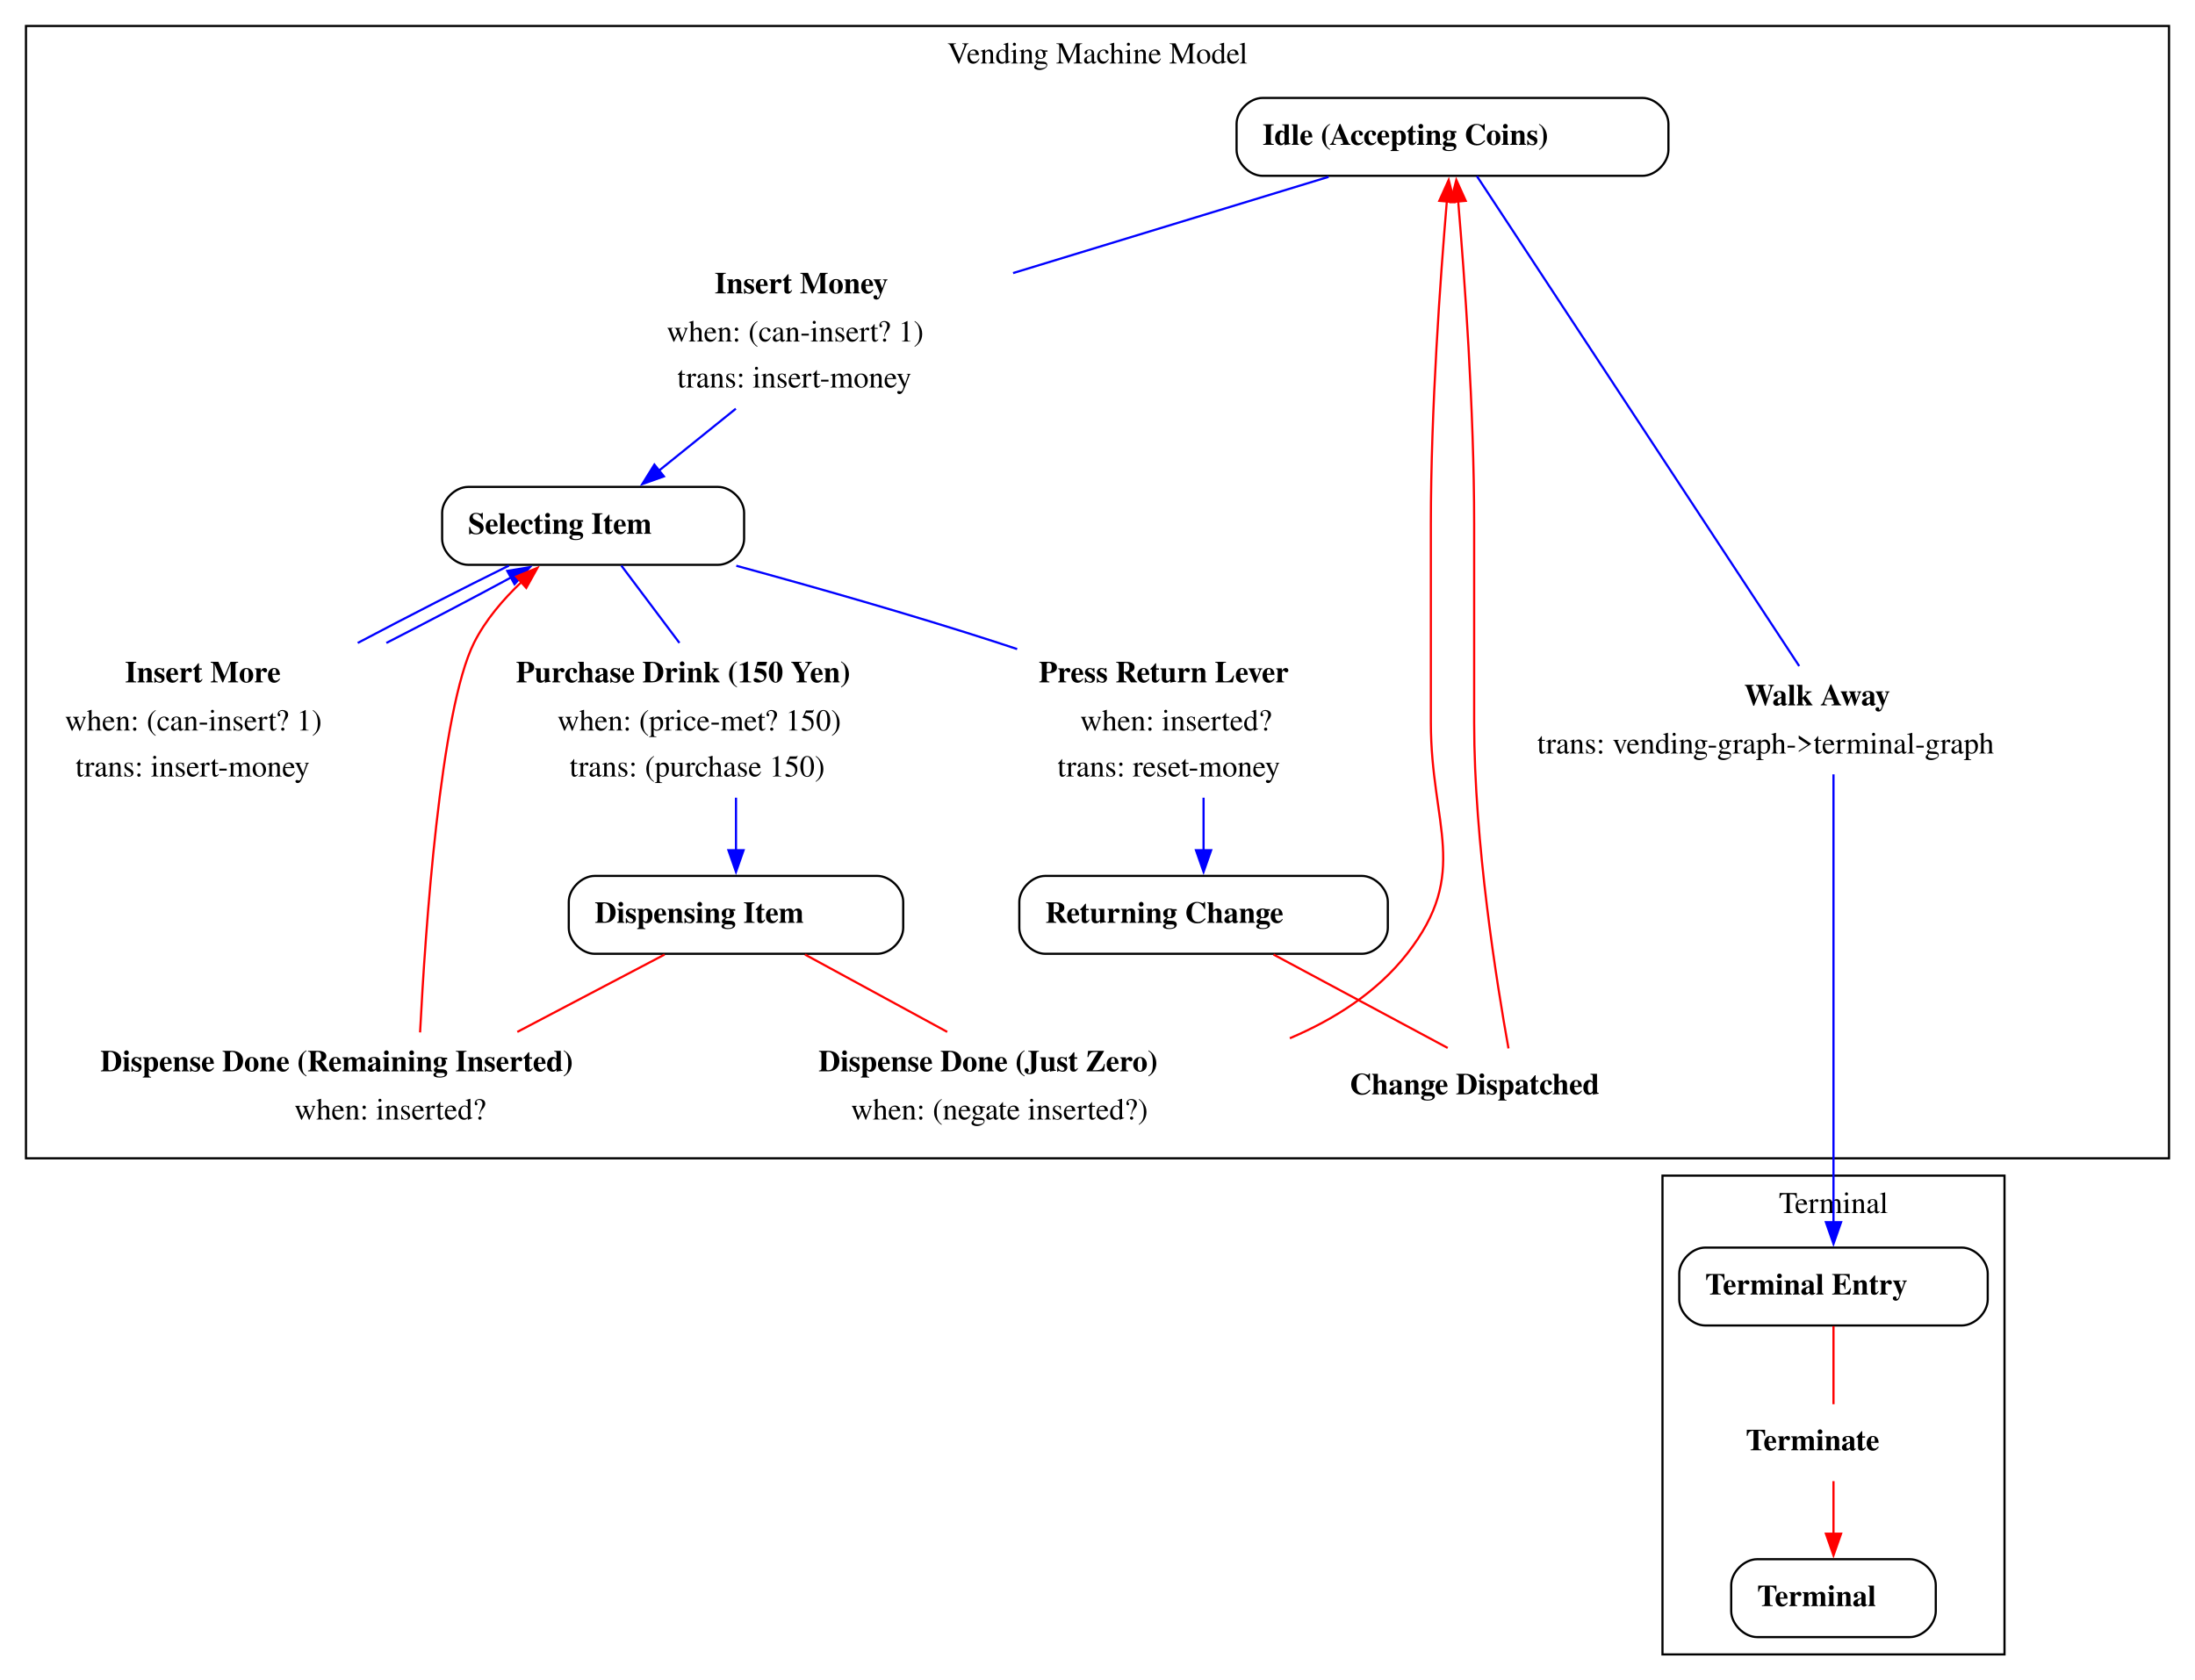
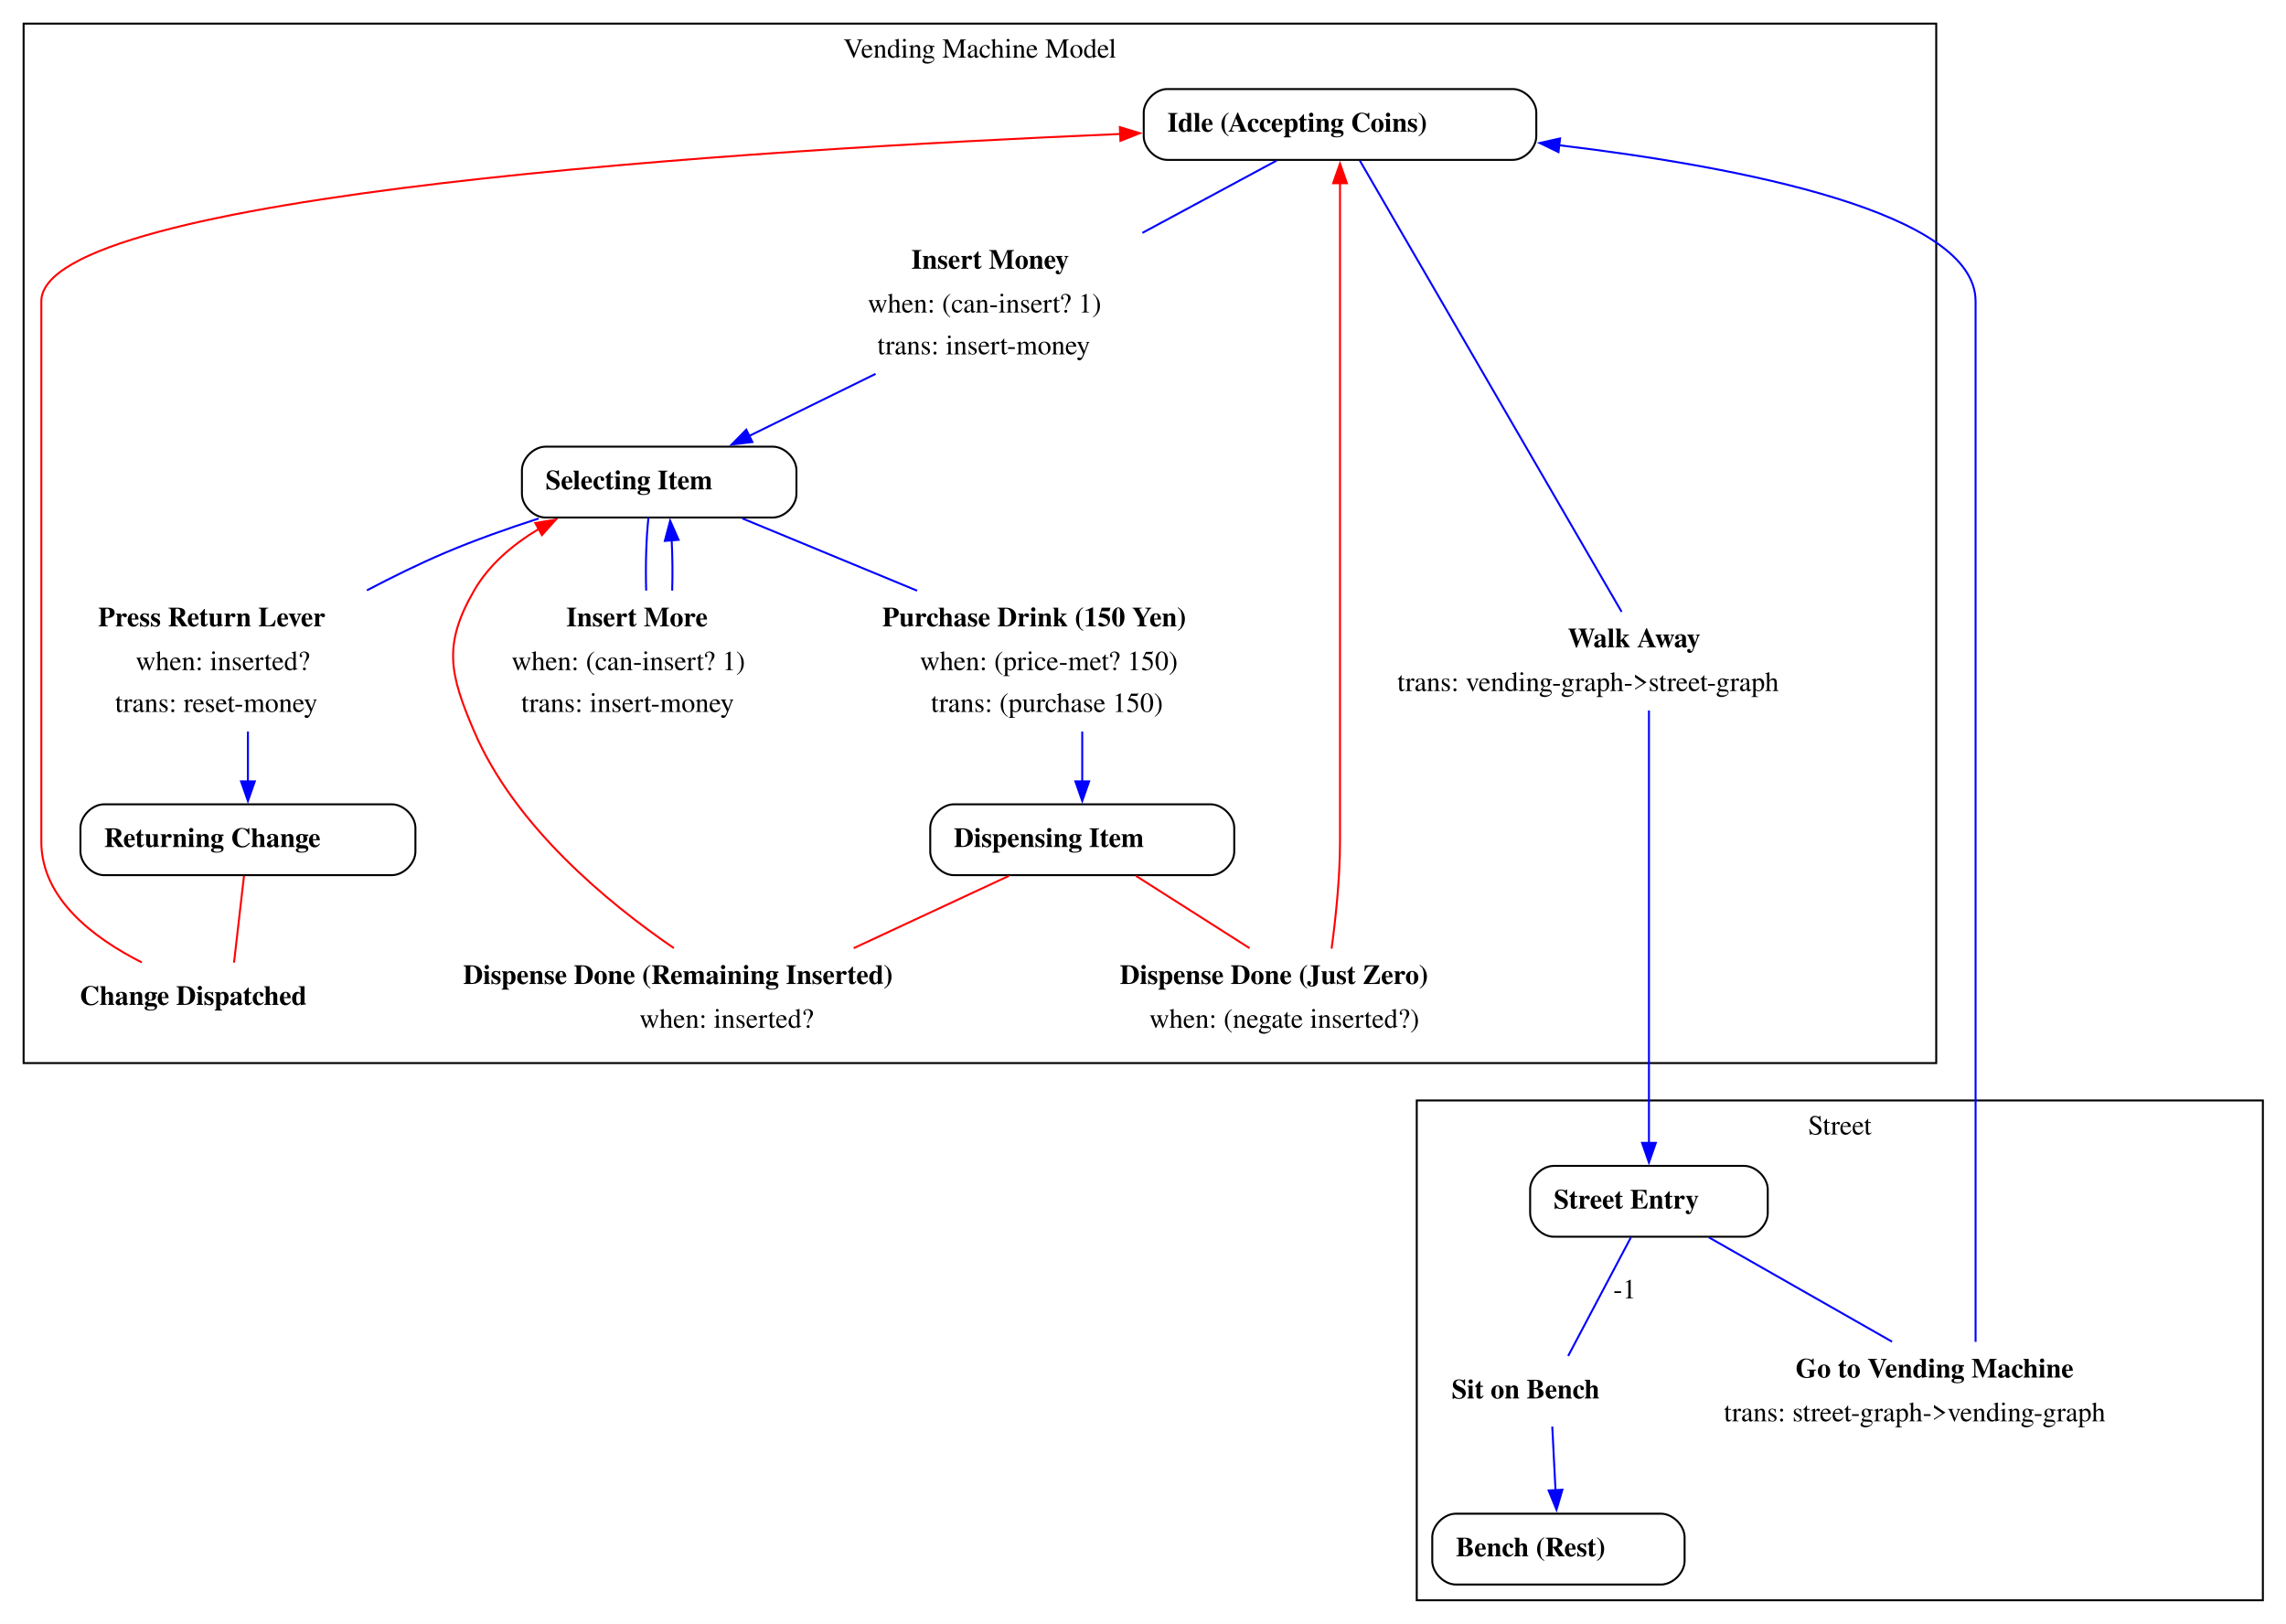
- <svg xmlns="http://www.w3.org/2000/svg" width="1352pt" height="1035pt" viewBox="0.00 0.00 1352.00 1035.00">
-   <g id="graph0" class="graph" transform="scale(1.33333 1.33333) rotate(0) translate(4 772.5)">
-     <polygon fill="white" stroke="none" points="-4,4 -4,-772.5 1010,-772.5 1010,4 -4,4" />
+ <svg xmlns="http://www.w3.org/2000/svg" width="1549pt" height="1100pt" viewBox="0.00 0.00 1549.00 1100.00">
+   <g id="graph0" class="graph" transform="scale(1.33333 1.33333) rotate(0) translate(4 821.25)">
+     <polygon fill="white" stroke="none" points="-4,4 -4,-821.25 1158,-821.25 1158,4 -4,4" />
    <g id="clust1" class="cluster">
-       <polygon fill="none" stroke="black" points="764,-8 764,-229.25 922,-229.25 922,-8 764,-8" />
-       <text xml:space="preserve" text-anchor="middle" x="843" y="-211.95" font-family="Times,serif" font-size="14.00">Terminal</text>
+       <polygon fill="none" stroke="black" points="8,-281 8,-809.25 980,-809.25 980,-281 8,-281" />
+       <text xml:space="preserve" text-anchor="middle" x="494" y="-791.95" font-family="Times,serif" font-size="14.00">Vending Machine Model</text>
    </g>
    <g id="clust2" class="cluster">
-       <polygon fill="none" stroke="black" points="8,-237.25 8,-760.5 998,-760.5 998,-237.25 8,-237.25" />
-       <text xml:space="preserve" text-anchor="middle" x="503" y="-743.2" font-family="Times,serif" font-size="14.00">Vending Machine Model</text>
+       <polygon fill="none" stroke="black" points="716,-8 716,-262 1146,-262 1146,-8 716,-8" />
+       <text xml:space="preserve" text-anchor="middle" x="931" y="-244.7" font-family="Times,serif" font-size="14.00">Street</text>
    </g>
    <g id="node1" class="node">
-       <path fill="white" stroke="black" d="M902.25,-196C902.25,-196 783.75,-196 783.75,-196 777.75,-196 771.75,-190 771.75,-184 771.75,-184 771.75,-172 771.75,-172 771.75,-166 777.75,-160 783.75,-160 783.75,-160 902.25,-160 902.25,-160 908.25,-160 914.25,-166 914.25,-172 914.25,-172 914.25,-184 914.25,-184 914.25,-190 908.25,-196 902.25,-196" />
-       <text xml:space="preserve" text-anchor="start" x="783.75" y="-174.32" font-family="Times,serif" font-weight="bold" font-size="14.00">Terminal Entry</text>
+       <path fill="white" stroke="black" d="M764.75,-776C764.75,-776 589.25,-776 589.25,-776 583.25,-776 577.25,-770 577.25,-764 577.25,-764 577.25,-752 577.25,-752 577.25,-746 583.25,-740 589.25,-740 589.25,-740 764.75,-740 764.75,-740 770.75,-740 776.75,-746 776.75,-752 776.75,-752 776.75,-764 776.75,-764 776.75,-770 770.75,-776 764.75,-776" />
+       <text xml:space="preserve" text-anchor="start" x="589.25" y="-754.33" font-family="Times,serif" font-weight="bold" font-size="14.00">Idle (Accepting Coins)</text>
    </g>
    <g id="node2" class="node">
-       <text xml:space="preserve" text-anchor="start" x="802.5" y="-102.33" font-family="Times,serif" font-weight="bold" font-size="14.00">Terminate</text>
+       <text xml:space="preserve" text-anchor="start" x="459.12" y="-684.7" font-family="Times,serif" font-weight="bold" font-size="14.00">Insert Money</text>
+       <text xml:space="preserve" text-anchor="start" x="437" y="-662.45" font-family="Times,serif" font-size="14.00">when: (can-insert? 1)</text>
+       <text xml:space="preserve" text-anchor="start" x="441.88" y="-641.2" font-family="Times,serif" font-size="14.00">trans: insert-money</text>
+     </g>
+     <g id="edge5" class="edge">
+       <path fill="none" stroke="blue" d="M644.79,-739.65C625.38,-729.2 599.96,-715.5 576.56,-702.9" />
+     </g>
+     <g id="node3" class="node">
+       <text xml:space="preserve" text-anchor="start" x="792.75" y="-492.32" font-family="Times,serif" font-weight="bold" font-size="14.00">Walk Away</text>
+       <text xml:space="preserve" text-anchor="start" x="706.12" y="-470.07" font-family="Times,serif" font-size="14.00">trans: vending-graph-&gt;street-graph</text>
+     </g>
+     <g id="edge7" class="edge">
+       <path fill="none" stroke="blue" d="M687.06,-739.66C714.2,-692.88 788.96,-564.01 820.1,-510.33" />
+     </g>
+     <g id="node4" class="node">
+       <path fill="white" stroke="black" d="M388.75,-594.25C388.75,-594.25 273.25,-594.25 273.25,-594.25 267.25,-594.25 261.25,-588.25 261.25,-582.25 261.25,-582.25 261.25,-570.25 261.25,-570.25 261.25,-564.25 267.25,-558.25 273.25,-558.25 273.25,-558.25 388.75,-558.25 388.75,-558.25 394.75,-558.25 400.75,-564.25 400.75,-570.25 400.75,-570.25 400.75,-582.25 400.75,-582.25 400.75,-588.25 394.75,-594.25 388.75,-594.25" />
+       <text xml:space="preserve" text-anchor="start" x="273.25" y="-572.58" font-family="Times,serif" font-weight="bold" font-size="14.00">Selecting Item</text>
+     </g>
+     <g id="edge6" class="edge">
+       <path fill="none" stroke="blue" d="M440.98,-631.25C419.32,-620.62 396.1,-609.22 376.6,-599.64" />
+       <polygon fill="blue" stroke="blue" points="378.36,-596.61 367.84,-595.34 375.27,-602.89 378.36,-596.61" />
+     </g>
+     <g id="node13" class="node">
+       <path fill="white" stroke="black" d="M882.38,-228.75C882.38,-228.75 785.62,-228.75 785.62,-228.75 779.62,-228.75 773.62,-222.75 773.62,-216.75 773.62,-216.75 773.62,-204.75 773.62,-204.75 773.62,-198.75 779.62,-192.75 785.62,-192.75 785.62,-192.75 882.38,-192.75 882.38,-192.75 888.38,-192.75 894.38,-198.75 894.38,-204.75 894.38,-204.75 894.38,-216.75 894.38,-216.75 894.38,-222.75 888.38,-228.75 882.38,-228.75" />
+       <text xml:space="preserve" text-anchor="start" x="785.62" y="-207.07" font-family="Times,serif" font-weight="bold" font-size="14.00">Street Entry</text>
+     </g>
+     <g id="edge8" class="edge">
+       <path fill="none" stroke="blue" d="M834,-460.18C834,-409.89 834,-294.26 834,-240.37" />
+       <polygon fill="blue" stroke="blue" points="837.5,-240.47 834,-230.47 830.5,-240.47 837.5,-240.47" />
+     </g>
+     <g id="node5" class="node">
+       <text xml:space="preserve" text-anchor="start" x="283.75" y="-502.95" font-family="Times,serif" font-weight="bold" font-size="14.00">Insert More</text>
+       <text xml:space="preserve" text-anchor="start" x="256" y="-480.7" font-family="Times,serif" font-size="14.00">when: (can-insert? 1)</text>
+       <text xml:space="preserve" text-anchor="start" x="260.88" y="-459.45" font-family="Times,serif" font-size="14.00">trans: insert-money</text>
+     </g>
+     <g id="edge9" class="edge">
+       <path fill="none" stroke="blue" d="M325.54,-558.11C324.39,-547.62 324.01,-533.82 324.39,-521.12" />
+     </g>
+     <g id="node6" class="node">
+       <text xml:space="preserve" text-anchor="start" x="444.38" y="-502.95" font-family="Times,serif" font-weight="bold" font-size="14.00">Purchase Drink (150 Yen)</text>
+       <text xml:space="preserve" text-anchor="start" x="463.5" y="-480.7" font-family="Times,serif" font-size="14.00">when: (price-met? 150)</text>
+       <text xml:space="preserve" text-anchor="start" x="469.12" y="-459.45" font-family="Times,serif" font-size="14.00">trans: (purchase 150)</text>
+     </g>
+     <g id="edge11" class="edge">
+       <path fill="none" stroke="blue" d="M373.22,-557.8C398.54,-547.33 431.62,-533.66 462.06,-521.07" />
+     </g>
+     <g id="node7" class="node">
+       <text xml:space="preserve" text-anchor="start" x="45.88" y="-502.95" font-family="Times,serif" font-weight="bold" font-size="14.00">Press Return Lever</text>
+       <text xml:space="preserve" text-anchor="start" x="65" y="-480.7" font-family="Times,serif" font-size="14.00">when: inserted?</text>
+       <text xml:space="preserve" text-anchor="start" x="54.5" y="-459.45" font-family="Times,serif" font-size="14.00">trans: reset-money</text>
+     </g>
+     <g id="edge13" class="edge">
+       <path fill="none" stroke="blue" d="M269.74,-557.75C253.97,-552.66 237.18,-546.71 222,-540.25 208.94,-534.69 195.31,-527.99 182.47,-521.24" />
+     </g>
+     <g id="edge10" class="edge">
+       <path fill="none" stroke="blue" d="M337.61,-521.12C337.86,-529.65 337.78,-538.68 337.34,-546.87" />
+       <polygon fill="blue" stroke="blue" points="333.87,-546.36 336.58,-556.61 340.85,-546.91 333.87,-546.36" />
+     </g>
+     <g id="node8" class="node">
+       <path fill="white" stroke="black" d="M611.25,-412.5C611.25,-412.5 480.75,-412.5 480.75,-412.5 474.75,-412.5 468.75,-406.5 468.75,-400.5 468.75,-400.5 468.75,-388.5 468.75,-388.5 468.75,-382.5 474.75,-376.5 480.75,-376.5 480.75,-376.5 611.25,-376.5 611.25,-376.5 617.25,-376.5 623.25,-382.5 623.25,-388.5 623.25,-388.5 623.25,-400.5 623.25,-400.5 623.25,-406.5 617.25,-412.5 611.25,-412.5" />
+       <text xml:space="preserve" text-anchor="start" x="480.75" y="-390.82" font-family="Times,serif" font-weight="bold" font-size="14.00">Dispensing Item</text>
+     </g>
+     <g id="edge12" class="edge">
+       <path fill="none" stroke="blue" d="M546,-449.5C546,-441.11 546,-432.23 546,-424.16" />
+       <polygon fill="blue" stroke="blue" points="549.5,-424.19 546,-414.19 542.5,-424.19 549.5,-424.19" />
+     </g>
+     <g id="node11" class="node">
+       <path fill="white" stroke="black" d="M195.12,-412.5C195.12,-412.5 48.88,-412.5 48.88,-412.5 42.88,-412.5 36.88,-406.5 36.88,-400.5 36.88,-400.5 36.88,-388.5 36.88,-388.5 36.88,-382.5 42.88,-376.5 48.88,-376.5 48.88,-376.5 195.12,-376.5 195.12,-376.5 201.12,-376.5 207.12,-382.5 207.12,-388.5 207.12,-388.5 207.12,-400.5 207.12,-400.5 207.12,-406.5 201.12,-412.5 195.12,-412.5" />
+       <text xml:space="preserve" text-anchor="start" x="48.88" y="-390.82" font-family="Times,serif" font-weight="bold" font-size="14.00">Returning Change</text>
+     </g>
+     <g id="edge14" class="edge">
+       <path fill="none" stroke="blue" d="M122,-449.5C122,-441.11 122,-432.23 122,-424.16" />
+       <polygon fill="blue" stroke="blue" points="125.5,-424.19 122,-414.19 118.5,-424.19 125.5,-424.19" />
+     </g>
+     <g id="node9" class="node">
+       <text xml:space="preserve" text-anchor="start" x="231.38" y="-321.2" font-family="Times,serif" font-weight="bold" font-size="14.00">Dispense Done (Remaining Inserted)</text>
+       <text xml:space="preserve" text-anchor="start" x="321" y="-298.95" font-family="Times,serif" font-size="14.00">when: inserted?</text>
+     </g>
+     <g id="edge15" class="edge">
+       <path fill="none" stroke="red" d="M508.72,-376.13C485.51,-365.33 455.34,-351.27 429.83,-339.39" />
+     </g>
+     <g id="node10" class="node">
+       <text xml:space="preserve" text-anchor="start" x="565.12" y="-321.2" font-family="Times,serif" font-weight="bold" font-size="14.00">Dispense Done (Just Zero)</text>
+       <text xml:space="preserve" text-anchor="start" x="580.12" y="-298.95" font-family="Times,serif" font-size="14.00">when: (negate inserted?)</text>
    </g>
    <g id="edge17" class="edge">
-       <path fill="none" stroke="red" d="M843,-159.7C843,-148.68 843,-134.5 843,-123.62" />
+       <path fill="none" stroke="red" d="M573.3,-376.13C590.28,-365.33 612.37,-351.27 631.05,-339.39" />
    </g>
-     <g id="node3" class="node">
-       <path fill="white" stroke="black" d="M878.25,-52C878.25,-52 807.75,-52 807.75,-52 801.75,-52 795.75,-46 795.75,-40 795.75,-40 795.75,-28 795.75,-28 795.75,-22 801.75,-16 807.75,-16 807.75,-16 878.25,-16 878.25,-16 884.25,-16 890.25,-22 890.25,-28 890.25,-28 890.25,-40 890.25,-40 890.25,-46 884.25,-52 878.25,-52" />
-       <text xml:space="preserve" text-anchor="start" x="807.75" y="-30.32" font-family="Times,serif" font-weight="bold" font-size="14.00">Terminal</text>
+     <g id="edge16" class="edge">
+       <path fill="none" stroke="red" d="M338.45,-339.42C304.37,-362.79 257.51,-401.66 237,-449.5 224.44,-478.81 221.03,-493.65 237,-521.25 244.59,-534.36 256.7,-544.56 269.73,-552.39" />
+       <polygon fill="red" stroke="red" points="268.04,-555.46 278.49,-557.2 271.41,-549.32 268.04,-555.46" />
    </g>
    <g id="edge18" class="edge">
-       <path fill="none" stroke="red" d="M843,-88.05C843,-80.68 843,-71.84 843,-63.51" />
-       <polygon fill="red" stroke="red" points="846.5,-63.79 843,-53.79 839.5,-63.79 846.5,-63.79" />
+       <path fill="none" stroke="red" d="M672.72,-339.16C674.81,-354.62 677,-375.2 677,-393.5 677,-668.12 677,-668.12 677,-668.12 677,-688.21 677,-710.85 677,-728.26" />
+       <polygon fill="red" stroke="red" points="673.5,-728.12 677,-738.12 680.5,-728.12 673.5,-728.12" />
    </g>
-     <g id="node4" class="node">
-       <path fill="white" stroke="black" d="M754.75,-727.25C754.75,-727.25 579.25,-727.25 579.25,-727.25 573.25,-727.25 567.25,-721.25 567.25,-715.25 567.25,-715.25 567.25,-703.25 567.25,-703.25 567.25,-697.25 573.25,-691.25 579.25,-691.25 579.25,-691.25 754.75,-691.25 754.75,-691.25 760.75,-691.25 766.75,-697.25 766.75,-703.25 766.75,-703.25 766.75,-715.25 766.75,-715.25 766.75,-721.25 760.75,-727.25 754.75,-727.25" />
-       <text xml:space="preserve" text-anchor="start" x="579.25" y="-705.58" font-family="Times,serif" font-weight="bold" font-size="14.00">Idle (Accepting Coins)</text>
+     <g id="node12" class="node">
+       <text xml:space="preserve" text-anchor="start" x="36.5" y="-310.57" font-family="Times,serif" font-weight="bold" font-size="14.00">Change Dispatched</text>
    </g>
-     <g id="node5" class="node">
-       <text xml:space="preserve" text-anchor="start" x="326.12" y="-636.95" font-family="Times,serif" font-weight="bold" font-size="14.00">Insert Money</text>
-       <text xml:space="preserve" text-anchor="start" x="304" y="-614.7" font-family="Times,serif" font-size="14.00">when: (can-insert? 1)</text>
-       <text xml:space="preserve" text-anchor="start" x="308.88" y="-593.45" font-family="Times,serif" font-size="14.00">trans: insert-money</text>
+     <g id="edge19" class="edge">
+       <path fill="none" stroke="red" d="M120,-376.13C118.49,-362.99 116.43,-345.03 114.93,-332.03" />
+     </g>
+     <g id="edge20" class="edge">
+       <path fill="none" stroke="red" d="M68.09,-332.14C43.11,-344.75 17,-364.79 17,-393.5 17,-668.12 17,-668.12 17,-668.12 17,-722.79 377.26,-745.19 565.45,-753.17" />
+       <polygon fill="red" stroke="red" points="565.11,-756.66 575.25,-753.57 565.4,-749.66 565.11,-756.66" />
+     </g>
+     <g id="node14" class="node">
+       <text xml:space="preserve" text-anchor="start" x="733.75" y="-110.58" font-family="Times,serif" font-weight="bold" font-size="14.00">Sit on Bench</text>
    </g>
    <g id="edge1" class="edge">
-       <path fill="none" stroke="blue" d="M609.76,-690.78C568.09,-678.07 510.97,-660.64 463.99,-646.31" />
+       <path fill="none" stroke="blue" d="M824.83,-192.42C815.75,-175.26 801.94,-149.16 792.94,-132.15" />
+       <text xml:space="preserve" text-anchor="middle" x="821.7" y="-161.45" font-family="Times,serif" font-size="14.00">-1</text>
    </g>
-     <g id="node6" class="node">
-       <text xml:space="preserve" text-anchor="start" x="801.75" y="-446.57" font-family="Times,serif" font-weight="bold" font-size="14.00">Walk Away</text>
-       <text xml:space="preserve" text-anchor="start" x="706.12" y="-424.32" font-family="Times,serif" font-size="14.00">trans: vending-graph-&gt;terminal-graph</text>
+     <g id="node15" class="node">
+       <text xml:space="preserve" text-anchor="start" x="908.5" y="-121.2" font-family="Times,serif" font-weight="bold" font-size="14.00">Go to Vending Machine</text>
+       <text xml:space="preserve" text-anchor="start" x="872.12" y="-98.95" font-family="Times,serif" font-size="14.00">trans: street-graph-&gt;vending-graph</text>
    </g>
    <g id="edge3" class="edge">
-       <path fill="none" stroke="blue" d="M678.28,-691.1C708.63,-644.96 792.09,-518.03 827.16,-464.71" />
+       <path fill="none" stroke="blue" d="M864.45,-192.42C890.56,-177.55 928.47,-155.97 957.56,-139.41" />
    </g>
-     <g id="node7" class="node">
-       <path fill="white" stroke="black" d="M327.75,-547.5C327.75,-547.5 212.25,-547.5 212.25,-547.5 206.25,-547.5 200.25,-541.5 200.25,-535.5 200.25,-535.5 200.25,-523.5 200.25,-523.5 200.25,-517.5 206.25,-511.5 212.25,-511.5 212.25,-511.5 327.75,-511.5 327.75,-511.5 333.75,-511.5 339.75,-517.5 339.75,-523.5 339.75,-523.5 339.75,-535.5 339.75,-535.5 339.75,-541.5 333.75,-547.5 327.75,-547.5" />
-       <text xml:space="preserve" text-anchor="start" x="212.25" y="-525.83" font-family="Times,serif" font-weight="bold" font-size="14.00">Selecting Item</text>
+     <g id="node16" class="node">
+       <path fill="white" stroke="black" d="M840.12,-52C840.12,-52 735.88,-52 735.88,-52 729.88,-52 723.88,-46 723.88,-40 723.88,-40 723.88,-28 723.88,-28 723.88,-22 729.88,-16 735.88,-16 735.88,-16 840.12,-16 840.12,-16 846.12,-16 852.12,-22 852.12,-28 852.12,-28 852.12,-40 852.12,-40 852.12,-46 846.12,-52 840.12,-52" />
+       <text xml:space="preserve" text-anchor="start" x="735.88" y="-30.32" font-family="Times,serif" font-weight="bold" font-size="14.00">Bench (Rest)</text>
    </g>
    <g id="edge2" class="edge">
-       <path fill="none" stroke="blue" d="M335.92,-583.64C324.02,-574.05 311.36,-563.84 300.34,-554.96" />
-       <polygon fill="blue" stroke="blue" points="302.7,-552.36 292.71,-548.81 298.3,-557.81 302.7,-552.36" />
+       <path fill="none" stroke="blue" d="M784.87,-96.27C785.35,-86.76 785.97,-74.66 786.53,-63.72" />
+       <polygon fill="blue" stroke="blue" points="790.01,-64.17 787.03,-54 783.02,-63.81 790.01,-64.17" />
    </g>
    <g id="edge4" class="edge">
-       <path fill="none" stroke="blue" d="M843,-414.67C843,-366.67 843,-258.93 843,-207.45" />
-       <polygon fill="blue" stroke="blue" points="846.5,-207.72 843,-197.72 839.5,-207.72 846.5,-207.72" />
-     </g>
-     <g id="node8" class="node">
-       <text xml:space="preserve" text-anchor="start" x="53.75" y="-457.2" font-family="Times,serif" font-weight="bold" font-size="14.00">Insert More</text>
-       <text xml:space="preserve" text-anchor="start" x="26" y="-434.95" font-family="Times,serif" font-size="14.00">when: (can-insert? 1)</text>
-       <text xml:space="preserve" text-anchor="start" x="30.88" y="-413.7" font-family="Times,serif" font-size="14.00">trans: insert-money</text>
-     </g>
-     <g id="edge5" class="edge">
-       <path fill="none" stroke="blue" d="M231.11,-511.14C210.38,-500.93 184.5,-487.67 161.26,-475.4" />
-     </g>
-     <g id="node9" class="node">
-       <text xml:space="preserve" text-anchor="start" x="234.38" y="-457.2" font-family="Times,serif" font-weight="bold" font-size="14.00">Purchase Drink (150 Yen)</text>
-       <text xml:space="preserve" text-anchor="start" x="253.5" y="-434.95" font-family="Times,serif" font-size="14.00">when: (price-met? 150)</text>
-       <text xml:space="preserve" text-anchor="start" x="259.12" y="-413.7" font-family="Times,serif" font-size="14.00">trans: (purchase 150)</text>
-     </g>
-     <g id="edge7" class="edge">
-       <path fill="none" stroke="blue" d="M283.04,-511.14C290.7,-500.93 300.67,-487.67 309.88,-475.4" />
-     </g>
-     <g id="node10" class="node">
-       <text xml:space="preserve" text-anchor="start" x="475.88" y="-457.2" font-family="Times,serif" font-weight="bold" font-size="14.00">Press Return Lever</text>
-       <text xml:space="preserve" text-anchor="start" x="495" y="-434.95" font-family="Times,serif" font-size="14.00">when: inserted?</text>
-       <text xml:space="preserve" text-anchor="start" x="484.5" y="-413.7" font-family="Times,serif" font-size="14.00">trans: reset-money</text>
-     </g>
-     <g id="edge9" class="edge">
-       <path fill="none" stroke="blue" d="M336.14,-511.07C372.09,-501.26 417.2,-488.42 457,-475.5 459.92,-474.55 462.89,-473.57 465.89,-472.56" />
-     </g>
-     <g id="edge6" class="edge">
-       <path fill="none" stroke="blue" d="M174.49,-475.4C194.33,-485.56 214.98,-496.4 232.02,-505.63" />
-       <polygon fill="blue" stroke="blue" points="230.33,-508.69 240.79,-510.41 233.69,-502.55 230.33,-508.69" />
-     </g>
-     <g id="node11" class="node">
-       <path fill="white" stroke="black" d="M401.25,-367.75C401.25,-367.75 270.75,-367.75 270.75,-367.75 264.75,-367.75 258.75,-361.75 258.75,-355.75 258.75,-355.75 258.75,-343.75 258.75,-343.75 258.75,-337.75 264.75,-331.75 270.75,-331.75 270.75,-331.75 401.25,-331.75 401.25,-331.75 407.25,-331.75 413.25,-337.75 413.25,-343.75 413.25,-343.75 413.25,-355.75 413.25,-355.75 413.25,-361.75 407.25,-367.75 401.25,-367.75" />
-       <text xml:space="preserve" text-anchor="start" x="270.75" y="-346.07" font-family="Times,serif" font-weight="bold" font-size="14.00">Dispensing Item</text>
-     </g>
-     <g id="edge8" class="edge">
-       <path fill="none" stroke="blue" d="M336,-403.89C336,-395.83 336,-387.34 336,-379.57" />
-       <polygon fill="blue" stroke="blue" points="339.5,-379.62 336,-369.62 332.5,-379.62 339.5,-379.62" />
-     </g>
-     <g id="node14" class="node">
-       <path fill="white" stroke="black" d="M625.12,-367.75C625.12,-367.75 478.88,-367.75 478.88,-367.75 472.88,-367.75 466.88,-361.75 466.88,-355.75 466.88,-355.75 466.88,-343.75 466.88,-343.75 466.88,-337.75 472.88,-331.75 478.88,-331.75 478.88,-331.75 625.12,-331.75 625.12,-331.75 631.12,-331.75 637.12,-337.75 637.12,-343.75 637.12,-343.75 637.12,-355.75 637.12,-355.75 637.12,-361.75 631.12,-367.75 625.12,-367.75" />
-       <text xml:space="preserve" text-anchor="start" x="478.88" y="-346.07" font-family="Times,serif" font-weight="bold" font-size="14.00">Returning Change</text>
-     </g>
-     <g id="edge10" class="edge">
-       <path fill="none" stroke="blue" d="M552,-403.89C552,-395.83 552,-387.34 552,-379.57" />
-       <polygon fill="blue" stroke="blue" points="555.5,-379.62 552,-369.62 548.5,-379.62 555.5,-379.62" />
-     </g>
-     <g id="node12" class="node">
-       <text xml:space="preserve" text-anchor="start" x="42.38" y="-277.45" font-family="Times,serif" font-weight="bold" font-size="14.00">Dispense Done (Remaining Inserted)</text>
-       <text xml:space="preserve" text-anchor="start" x="132" y="-255.2" font-family="Times,serif" font-size="14.00">when: inserted?</text>
-     </g>
-     <g id="edge11" class="edge">
-       <path fill="none" stroke="red" d="M303.01,-331.41C282.95,-320.87 257.03,-307.25 234.98,-295.66" />
-     </g>
-     <g id="node13" class="node">
-       <text xml:space="preserve" text-anchor="start" x="374.12" y="-277.45" font-family="Times,serif" font-weight="bold" font-size="14.00">Dispense Done (Just Zero)</text>
-       <text xml:space="preserve" text-anchor="start" x="389.12" y="-255.2" font-family="Times,serif" font-size="14.00">when: (negate inserted?)</text>
-     </g>
-     <g id="edge13" class="edge">
-       <path fill="none" stroke="red" d="M367.87,-331.41C387.25,-320.87 412.28,-307.25 433.59,-295.66" />
-     </g>
-     <g id="edge12" class="edge">
-       <path fill="none" stroke="red" d="M190.06,-295.43C192.47,-342.31 199.38,-444.39 215,-475.5 220.27,-485.99 228.46,-495.56 236.94,-503.59" />
-       <polygon fill="red" stroke="red" points="234.47,-506.08 244.27,-510.09 239.11,-500.84 234.47,-506.08" />
-     </g>
-     <g id="edge14" class="edge">
-       <path fill="none" stroke="red" d="M591.86,-292.73C612.67,-301.57 632.15,-314.07 646,-331.75 675.45,-369.34 657,-390.87 657,-438.62 657,-530.5 657,-530.5 657,-530.5 657,-583.17 661.43,-644.48 664.39,-679.59" />
-       <polygon fill="red" stroke="red" points="660.89,-679.69 665.24,-689.35 667.86,-679.09 660.89,-679.69" />
-     </g>
-     <g id="node15" class="node">
-       <text xml:space="preserve" text-anchor="start" x="619.5" y="-266.82" font-family="Times,serif" font-weight="bold" font-size="14.00">Change Dispatched</text>
-     </g>
-     <g id="edge15" class="edge">
-       <path fill="none" stroke="red" d="M584.32,-331.41C608.36,-318.51 641,-301.01 664.78,-288.25" />
-     </g>
-     <g id="edge16" class="edge">
-       <path fill="none" stroke="red" d="M692.86,-288.03C687.47,-317.96 677,-383.14 677,-438.62 677,-530.5 677,-530.5 677,-530.5 677,-583.17 672.57,-644.48 669.61,-679.59" />
-       <polygon fill="red" stroke="red" points="666.14,-679.09 668.76,-689.35 673.11,-679.69 666.14,-679.09" />
+       <path fill="none" stroke="blue" d="M1000,-139.33C1000,-158.43 1000,-185.8 1000,-209.75 1000,-668.12 1000,-668.12 1000,-668.12 1000,-713.19 881.67,-736.26 788.25,-747.45" />
+       <polygon fill="blue" stroke="blue" points="788.02,-743.95 778.49,-748.58 788.83,-750.91 788.02,-743.95" />
    </g>
  </g>
</svg>
